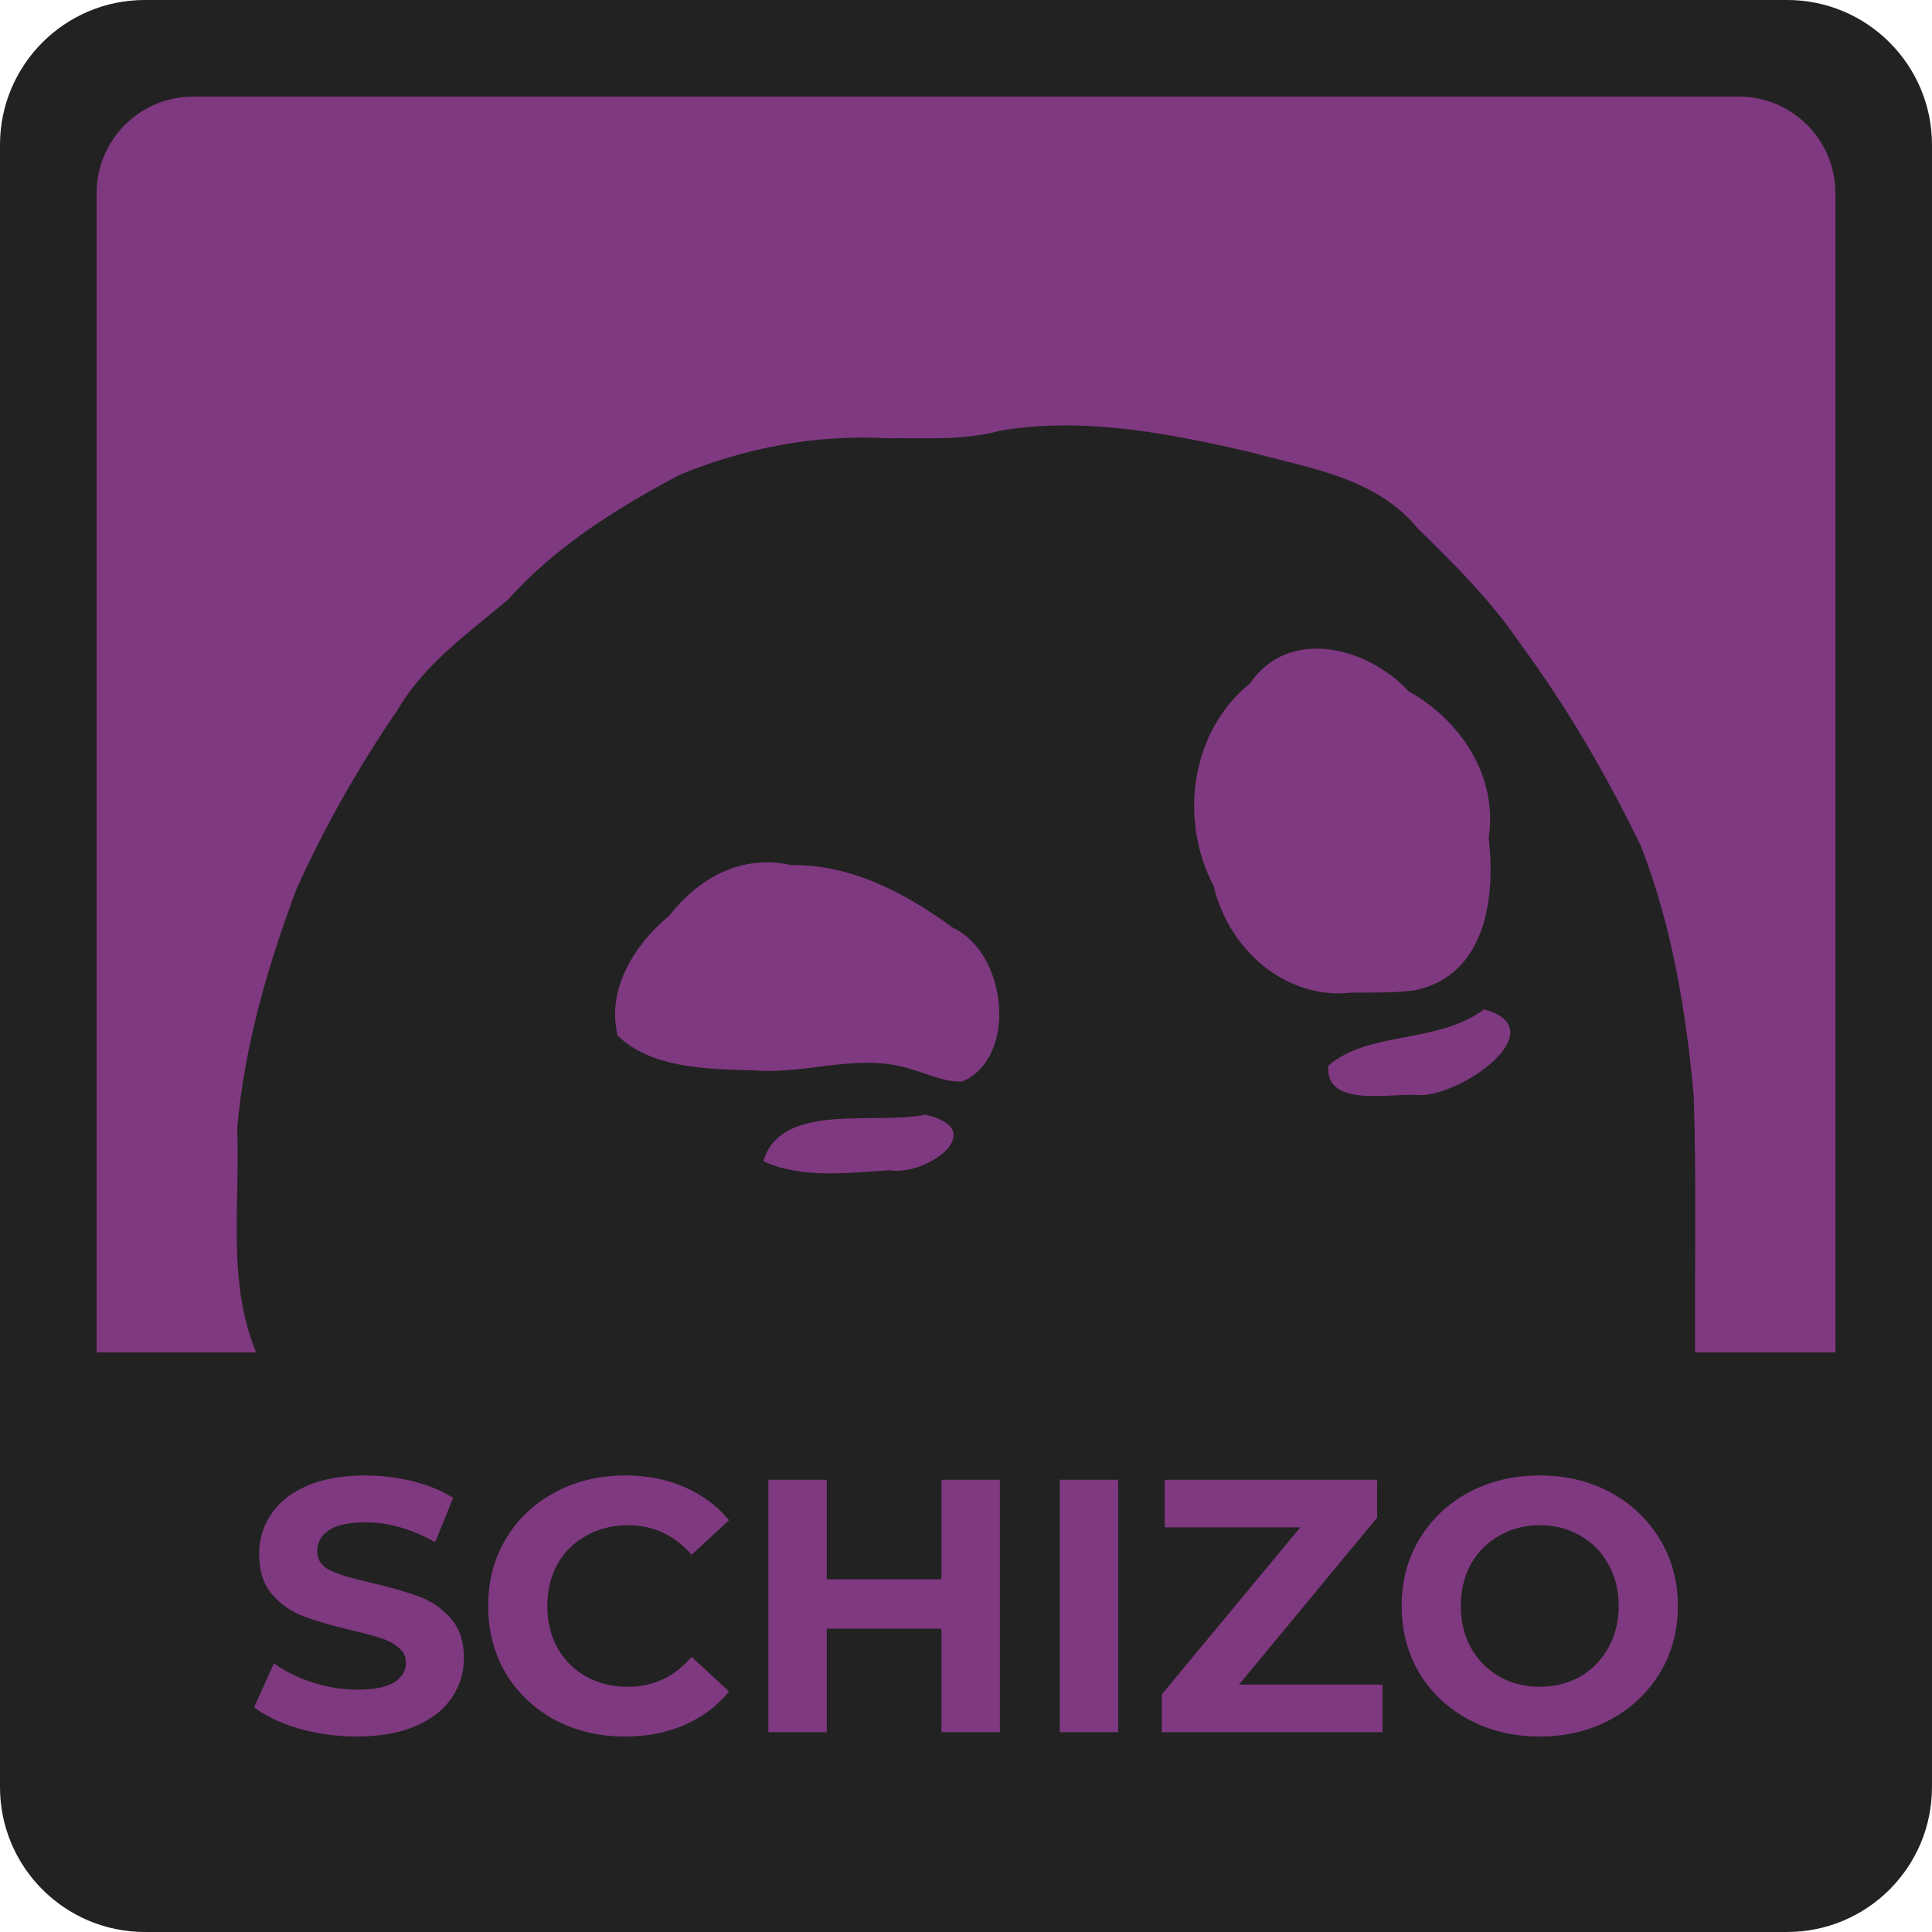
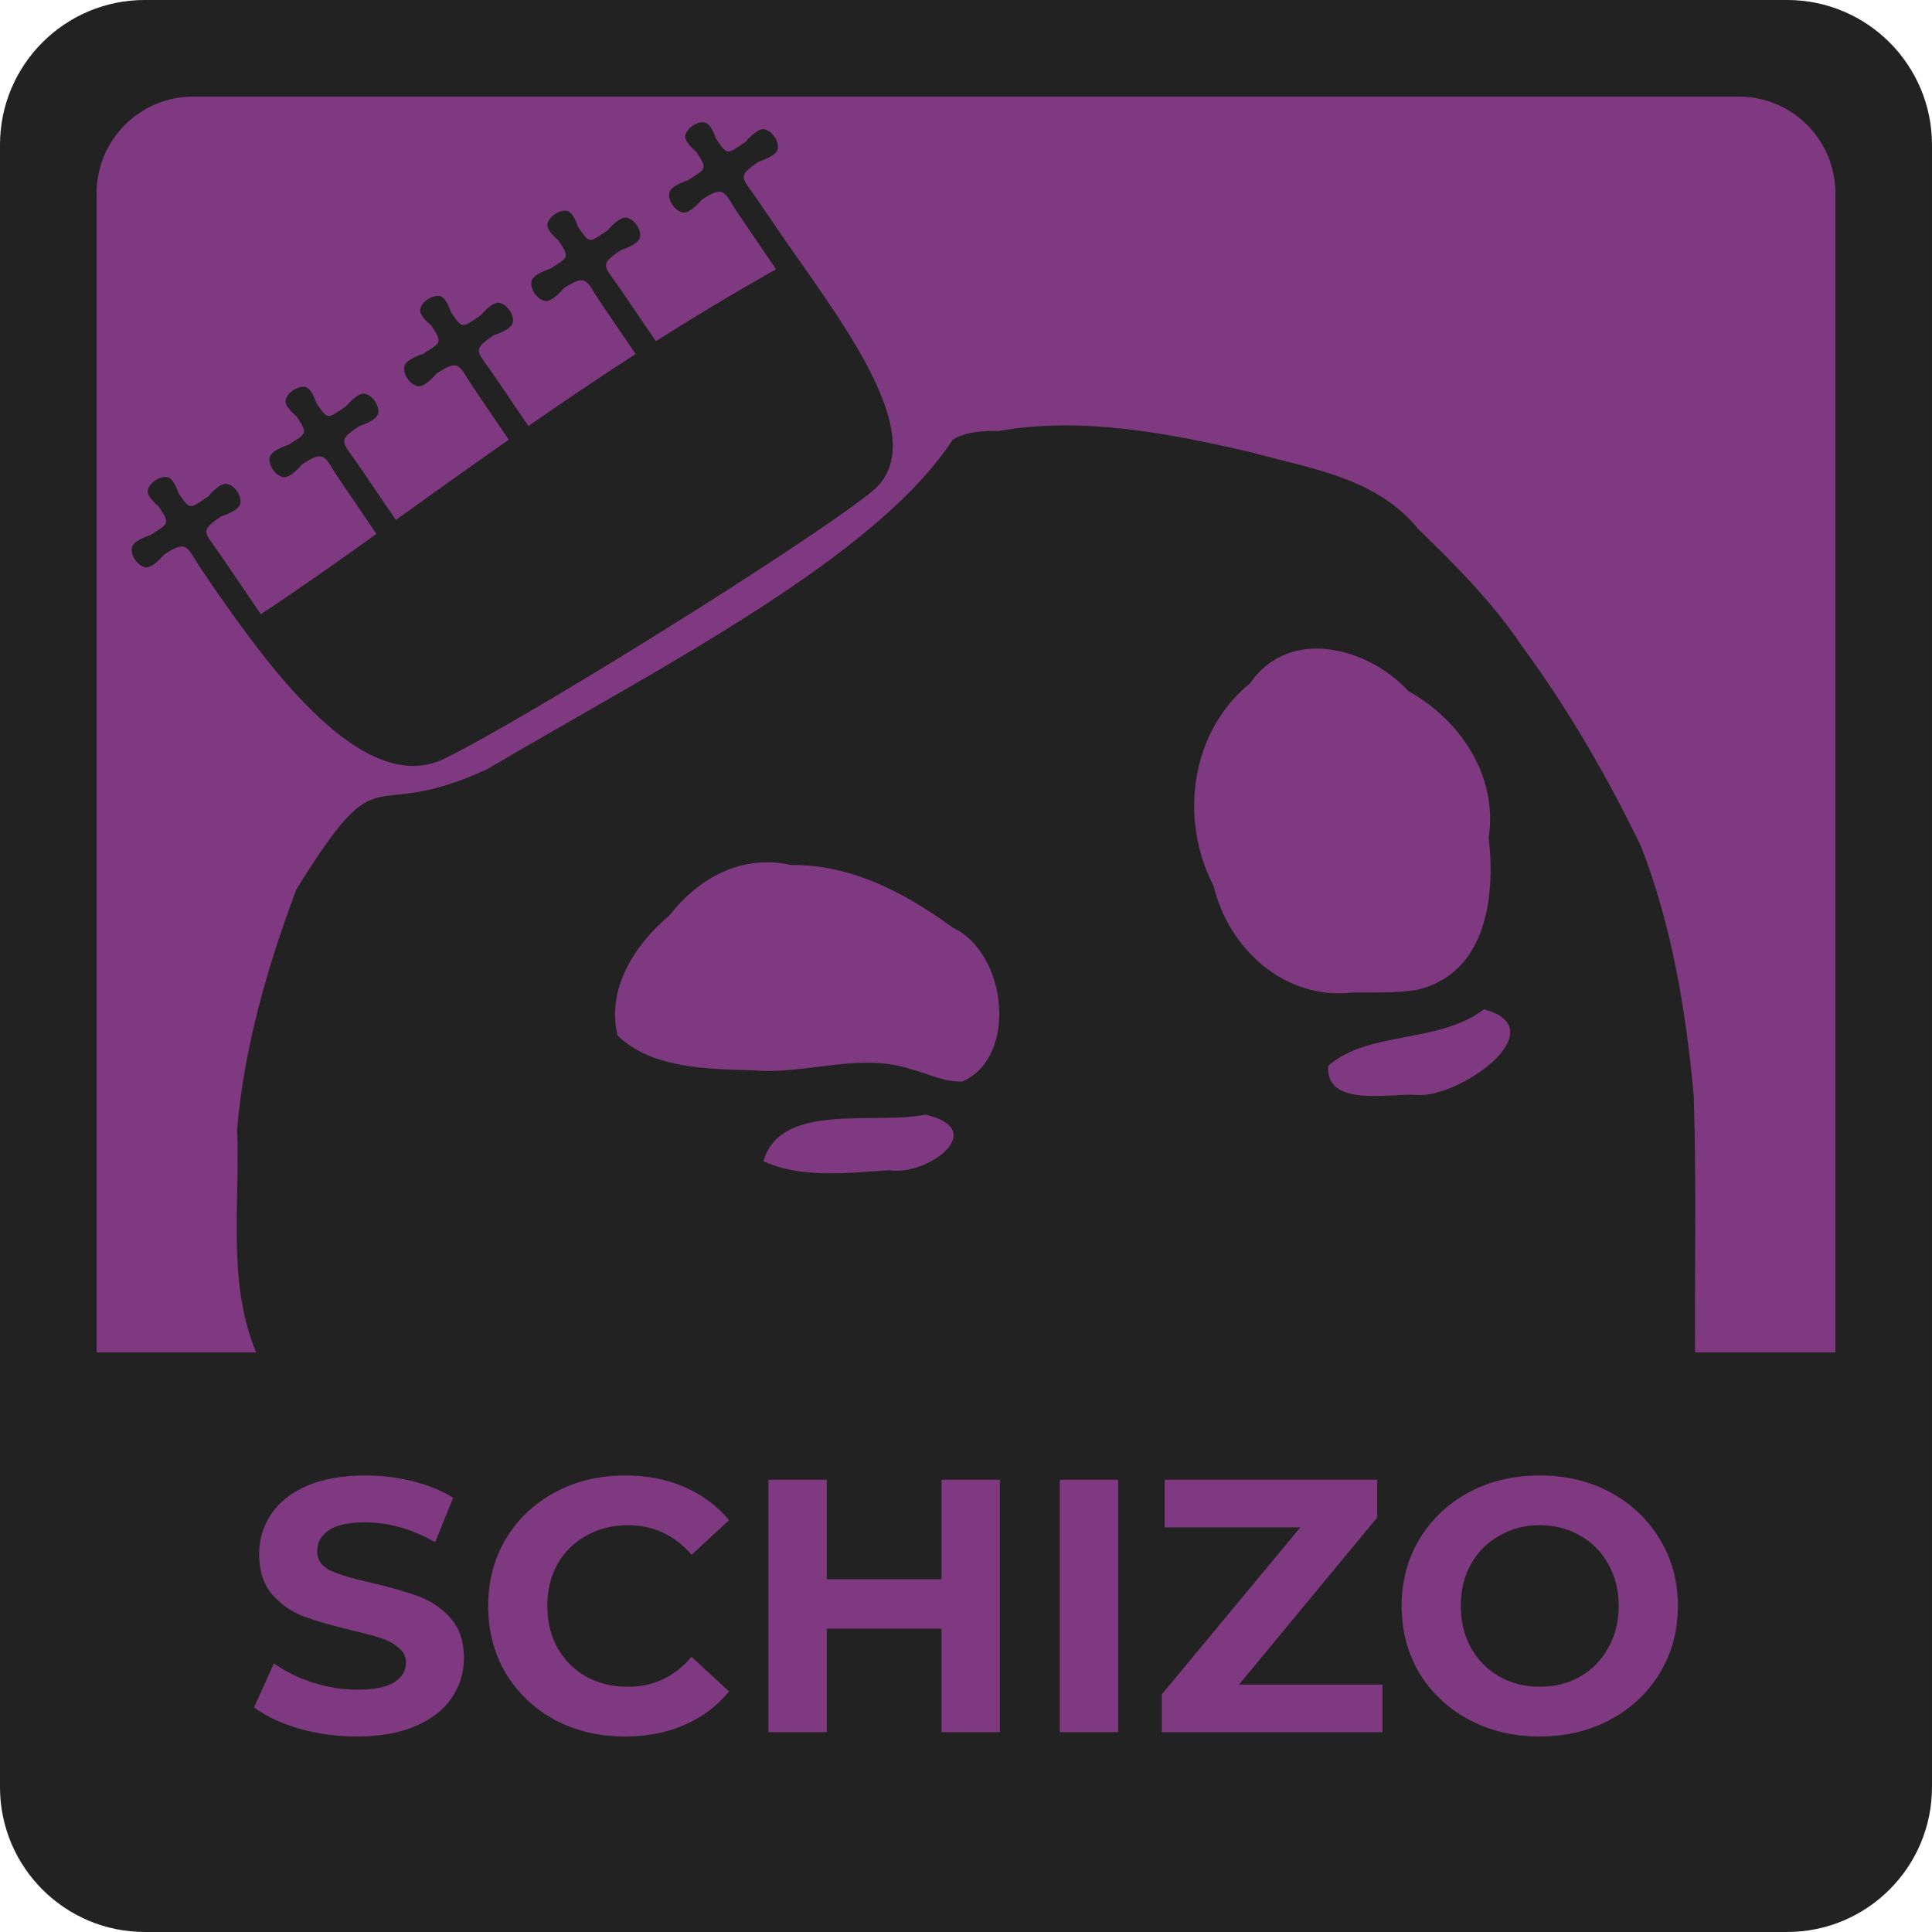
<svg xmlns="http://www.w3.org/2000/svg" width="200" height="200" viewBox="0 0 52.917 52.917" version="1.1" id="svg8">
  <defs id="defs2">
    <rect x="-119.348" y="141.446" width="58.605" height="21.034" id="rect942" />
  </defs>
  <g id="layer1" transform="translate(98.04881,-95.14345)">
    <rect ry="3.969" rx="3.969" style="fill:#222222;fill-opacity:1;fill-rule:nonzero;stroke:none;stroke-width:0.5;stroke-linecap:butt;stroke-linejoin:round;stroke-miterlimit:4;stroke-dasharray:none;stroke-dashoffset:0;stroke-opacity:0.909;paint-order:normal" id="rect5134" width="52.917" height="52.917" x="-98.049" y="95.143" />
    <rect ry="2.646" rx="2.646" y="97.789" x="-95.403" height="47.625" width="47.625" id="rect5136" style="fill:#7f3980;fill-opacity:1;fill-rule:nonzero;stroke:none;stroke-width:0.5;stroke-linecap:butt;stroke-linejoin:round;stroke-miterlimit:4;stroke-dasharray:none;stroke-dashoffset:0;stroke-opacity:0.909;paint-order:normal" />
    <path style="fill:#222222;fill-opacity:1;fill-rule:nonzero;stroke:none;stroke-width:0.5;stroke-linecap:butt;stroke-linejoin:round;stroke-miterlimit:4;stroke-dasharray:none;stroke-dashoffset:0;stroke-opacity:0.909;paint-order:normal" d="m -96.594,132.185 v 8.334 c 0,3.078 2.478,5.556 5.556,5.556 h 38.894 c 3.078,0 5.556,-2.478 5.556,-5.556 v -8.334 z" id="rect5205" />
-     <path id="path954-3" style="fill:#222222;fill-opacity:1;stroke-width:1" d="m -70.697,106.948 c 2.292,-0.401 4.626,0.058 6.86,0.57 1.633,0.451 3.479,0.697 4.62,2.101 1.026,0.995 2.032,2.005 2.834,3.192 1.268,1.721 2.348,3.586 3.281,5.512 0.849,2.185 1.235,4.525 1.445,6.848 0.078,2.471 0.018,4.946 0.037,7.419 -13.075,0 -26.151,0 -39.226,0 -1.044,-2.034 -0.617,-4.346 -0.707,-6.538 0.195,-2.243 0.832,-4.443 1.622,-6.549 0.773,-1.716 1.704,-3.361 2.766,-4.906 0.742,-1.274 1.936,-2.103 3.033,-3.033 1.306,-1.457 2.984,-2.508 4.701,-3.416 1.794,-0.739 3.716,-1.108 5.656,-1.001 1.029,-0.015 2.069,0.072 3.077,-0.196 m -2.993,20.247 c 1.038,0.166 2.776,-1.117 0.988,-1.524 -1.387,0.289 -3.961,-0.361 -4.437,1.274 1.027,0.482 2.338,0.32 3.449,0.249 m 2.001,-2.43 c 1.538,-0.677 1.218,-3.525 -0.257,-4.211 -1.299,-0.952 -2.78,-1.738 -4.434,-1.719 -1.359,-0.3 -2.525,0.35 -3.334,1.383 -0.947,0.792 -1.729,2.003 -1.418,3.286 0.922,0.907 2.473,0.919 3.728,0.955 1.472,0.123 2.912,-0.513 4.358,-0.016 0.454,0.12 0.87,0.342 1.356,0.322 m 12.433,0.368 c 1.173,0.105 3.855,-1.807 1.856,-2.346 -1.263,0.953 -3.154,0.579 -4.267,1.546 -0.083,1.164 1.72,0.743 2.411,0.8 m 0.021,-2.879 c 1.891,-0.442 2.153,-2.536 1.963,-4.168 0.256,-1.68 -0.773,-3.222 -2.194,-4.01 -1.107,-1.207 -3.272,-1.782 -4.343,-0.217 -1.632,1.319 -1.95,3.734 -0.996,5.552 0.404,1.713 1.952,3.13 3.788,2.917 0.594,-0.004 1.194,0.019 1.783,-0.073" />
+     <path id="path954-3" style="fill:#222222;fill-opacity:1;stroke-width:1" d="m -70.697,106.948 c 2.292,-0.401 4.626,0.058 6.86,0.57 1.633,0.451 3.479,0.697 4.62,2.101 1.026,0.995 2.032,2.005 2.834,3.192 1.268,1.721 2.348,3.586 3.281,5.512 0.849,2.185 1.235,4.525 1.445,6.848 0.078,2.471 0.018,4.946 0.037,7.419 h -39.226 c -1.044,-2.034 -0.617,-4.346 -0.707,-6.538 0.195,-2.243 0.832,-4.443 1.622,-6.549 2.415,-3.881 1.832,-1.735 5.214,-3.286 4.717,-2.778 10.635,-5.775 12.759,-9.024 0.411,-0.29 1.26,-0.245 1.26,-0.243 m -2.993,20.247 c 1.038,0.166 2.776,-1.117 0.988,-1.524 -1.387,0.289 -3.961,-0.361 -4.437,1.274 1.027,0.482 2.338,0.32 3.449,0.249 m 2.001,-2.43 c 1.538,-0.677 1.218,-3.525 -0.257,-4.211 -1.299,-0.952 -2.78,-1.738 -4.434,-1.719 -1.359,-0.3 -2.525,0.35 -3.334,1.383 -0.947,0.792 -1.729,2.003 -1.418,3.286 0.922,0.907 2.473,0.919 3.728,0.955 1.472,0.123 2.912,-0.513 4.358,-0.016 0.454,0.12 0.87,0.342 1.356,0.322 m 12.433,0.368 c 1.173,0.105 3.855,-1.807 1.856,-2.346 -1.263,0.953 -3.154,0.579 -4.267,1.546 -0.083,1.164 1.72,0.743 2.411,0.8 m 0.021,-2.879 c 1.891,-0.442 2.153,-2.536 1.963,-4.168 0.256,-1.68 -0.773,-3.222 -2.194,-4.01 -1.107,-1.207 -3.272,-1.782 -4.343,-0.217 -1.632,1.319 -1.95,3.734 -0.996,5.552 0.404,1.713 1.952,3.13 3.788,2.917 0.594,-0.004 1.194,0.019 1.783,-0.073" />
    <g aria-label="SCHIZO" id="text861" style="font-style:normal;font-weight:normal;font-size:9.878px;line-height:1.25;font-family:sans-serif;fill:#7f3980;fill-opacity:1;stroke:none;stroke-width:0.265">
      <path d="m -88.274,142.706 q -0.82,0 -1.59,-0.217 -0.761,-0.227 -1.225,-0.583 l 0.543,-1.205 q 0.445,0.326 1.057,0.524 0.612,0.198 1.225,0.198 0.682,0 1.008,-0.198 0.326,-0.207 0.326,-0.543 0,-0.247 -0.198,-0.405 -0.188,-0.168 -0.494,-0.267 -0.296,-0.099 -0.81,-0.217 -0.79,-0.188 -1.294,-0.375 -0.504,-0.188 -0.869,-0.603 -0.356,-0.415 -0.356,-1.106 0,-0.603 0.326,-1.087 0.326,-0.494 0.978,-0.78 0.662,-0.286 1.61,-0.286 0.662,0 1.294,0.158 0.632,0.158 1.106,0.454 l -0.494,1.215 q -0.958,-0.543 -1.916,-0.543 -0.672,0 -0.998,0.217 -0.316,0.217 -0.316,0.573 0,0.356 0.365,0.533 0.375,0.168 1.136,0.336 0.79,0.188 1.294,0.375 0.504,0.188 0.859,0.593 0.365,0.405 0.365,1.096 0,0.593 -0.336,1.087 -0.326,0.484 -0.988,0.77 -0.662,0.286 -1.61,0.286 z" style="font-style:normal;font-variant:normal;font-weight:bold;font-stretch:normal;font-size:9.878px;font-family:Montserrat;-inkscape-font-specification:'Montserrat Bold';fill:#7f3980;fill-opacity:1;stroke-width:0.265" id="path863" />
      <path d="m -80.935,142.706 q -1.057,0 -1.916,-0.454 -0.849,-0.464 -1.343,-1.274 -0.484,-0.82 -0.484,-1.847 0,-1.027 0.484,-1.837 0.494,-0.82 1.343,-1.274 0.859,-0.464 1.926,-0.464 0.899,0 1.62,0.316 0.731,0.316 1.225,0.909 l -1.027,0.948 q -0.701,-0.81 -1.738,-0.81 -0.642,0 -1.146,0.286 -0.504,0.277 -0.79,0.78 -0.277,0.504 -0.277,1.146 0,0.642 0.277,1.146 0.286,0.504 0.79,0.79 0.504,0.277 1.146,0.277 1.037,0 1.738,-0.82 l 1.027,0.948 q -0.494,0.603 -1.225,0.919 -0.731,0.316 -1.63,0.316 z" style="font-style:normal;font-variant:normal;font-weight:bold;font-stretch:normal;font-size:9.878px;font-family:Montserrat;-inkscape-font-specification:'Montserrat Bold';fill:#7f3980;fill-opacity:1;stroke-width:0.265" id="path865" />
      <path d="m -70.662,135.673 v 6.914 h -1.6 v -2.835 h -3.141 v 2.835 h -1.6 v -6.914 h 1.6 v 2.726 h 3.141 v -2.726 z" style="font-style:normal;font-variant:normal;font-weight:bold;font-stretch:normal;font-size:9.878px;font-family:Montserrat;-inkscape-font-specification:'Montserrat Bold';fill:#7f3980;fill-opacity:1;stroke-width:0.265" id="path867" />
      <path d="m -69.022,135.673 h 1.6 v 6.914 h -1.6 z" style="font-style:normal;font-variant:normal;font-weight:bold;font-stretch:normal;font-size:9.878px;font-family:Montserrat;-inkscape-font-specification:'Montserrat Bold';fill:#7f3980;fill-opacity:1;stroke-width:0.265" id="path869" />
      <path d="m -60.182,141.284 v 1.304 h -6.045 v -1.037 l 3.793,-4.573 h -3.714 v -1.304 h 5.818 v 1.037 l -3.783,4.573 z" style="font-style:normal;font-variant:normal;font-weight:bold;font-stretch:normal;font-size:9.878px;font-family:Montserrat;-inkscape-font-specification:'Montserrat Bold';fill:#7f3980;fill-opacity:1;stroke-width:0.265" id="path871" />
      <path d="m -55.875,142.706 q -1.077,0 -1.946,-0.464 -0.859,-0.464 -1.353,-1.274 -0.484,-0.82 -0.484,-1.837 0,-1.017 0.484,-1.827 0.494,-0.82 1.353,-1.284 0.869,-0.464 1.946,-0.464 1.077,0 1.936,0.464 0.859,0.464 1.353,1.284 0.494,0.81 0.494,1.827 0,1.017 -0.494,1.837 -0.494,0.81 -1.353,1.274 -0.859,0.464 -1.936,0.464 z m 0,-1.363 q 0.612,0 1.106,-0.277 0.494,-0.286 0.77,-0.79 0.286,-0.504 0.286,-1.146 0,-0.642 -0.286,-1.146 -0.277,-0.504 -0.77,-0.78 -0.494,-0.286 -1.106,-0.286 -0.612,0 -1.106,0.286 -0.494,0.277 -0.78,0.78 -0.277,0.504 -0.277,1.146 0,0.642 0.277,1.146 0.286,0.504 0.78,0.79 0.494,0.277 1.106,0.277 z" style="font-style:normal;font-variant:normal;font-weight:bold;font-stretch:normal;font-size:9.878px;font-family:Montserrat;-inkscape-font-specification:'Montserrat Bold';fill:#7f3980;fill-opacity:1;stroke-width:0.265" id="path873" />
    </g>
+     <path id="path1059" style="fill:#222222;fill-opacity:1;stroke-width:1" d="m -78.82,98.491 c -0.199,0.012 -0.423,0.182 -0.46,0.369 -0.034,0.172 0.297,0.437 0.297,0.437 0.344,0.506 0.249,0.469 -0.218,0.782 0,0 -0.476,0.143 -0.515,0.345 -0.042,0.213 0.153,0.498 0.367,0.539 0.203,0.039 0.515,-0.344 0.515,-0.344 0.652,-0.436 0.616,-0.197 1.005,0.376 l 0.49,0.72 0.546,0.804 c -1.151,0.648 -2.247,1.308 -3.292,1.97 l -0.486,-0.714 -0.49,-0.72 c -0.434,-0.639 -0.605,-0.644 0.025,-1.065 0,0 0.476,-0.143 0.515,-0.345 0.042,-0.213 -0.153,-0.498 -0.367,-0.539 -0.203,-0.039 -0.515,0.344 -0.515,0.344 -0.508,0.34 -0.485,0.389 -0.813,-0.092 0,0 -0.123,-0.403 -0.297,-0.437 -0.214,-0.041 -0.502,0.151 -0.544,0.364 v 5e-4 c -0.034,0.172 0.298,0.437 0.298,0.437 0.344,0.506 0.249,0.469 -0.218,0.782 0,0 -0.476,0.143 -0.515,0.344 -0.042,0.213 0.153,0.498 0.366,0.539 0.203,0.039 0.515,-0.344 0.515,-0.344 0.652,-0.436 0.616,-0.197 1.005,0.376 l 0.49,0.72 0.477,0.701 c -1.03,0.663 -1.998,1.321 -2.937,1.972 l -0.478,-0.704 -0.49,-0.721 c -0.434,-0.639 -0.605,-0.644 0.025,-1.065 0,0 0.476,-0.143 0.515,-0.345 0.042,-0.213 -0.153,-0.498 -0.367,-0.539 -0.203,-0.039 -0.515,0.344 -0.515,0.344 -0.508,0.34 -0.485,0.39 -0.813,-0.092 0,0 -0.123,-0.403 -0.297,-0.437 -0.214,-0.041 -0.502,0.151 -0.544,0.364 -0.034,0.172 0.298,0.437 0.298,0.437 0.344,0.506 0.249,0.469 -0.218,0.782 0,0 -0.476,0.143 -0.515,0.344 -0.042,0.213 0.153,0.498 0.366,0.54 0.203,0.039 0.515,-0.345 0.515,-0.345 0.652,-0.436 0.616,-0.197 1.005,0.376 l 0.49,0.721 0.485,0.714 c -1.096,0.768 -2.104,1.489 -3.093,2.199 l -0.535,-0.787 -0.49,-0.721 c -0.434,-0.639 -0.605,-0.644 0.025,-1.065 0,0 0.476,-0.143 0.515,-0.345 0.042,-0.213 -0.153,-0.498 -0.366,-0.539 -0.203,-0.039 -0.515,0.345 -0.515,0.345 -0.508,0.34 -0.485,0.389 -0.812,-0.092 0,0 -0.123,-0.403 -0.297,-0.437 -0.214,-0.041 -0.502,0.151 -0.544,0.364 -0.034,0.172 0.297,0.437 0.297,0.437 0.344,0.506 0.249,0.469 -0.218,0.782 0,0 -0.476,0.143 -0.515,0.345 -0.042,0.213 0.153,0.498 0.367,0.539 0.203,0.039 0.515,-0.345 0.515,-0.345 0.652,-0.436 0.616,-0.197 1.005,0.376 l 0.49,0.721 0.547,0.804 c -1.102,0.789 -2.17,1.543 -3.167,2.2 l -0.612,-0.9 -0.49,-0.72 c -0.434,-0.639 -0.605,-0.644 0.025,-1.065 0,0 0.476,-0.143 0.515,-0.345 0.042,-0.213 -0.153,-0.498 -0.366,-0.539 -0.203,-0.039 -0.515,0.344 -0.515,0.344 -0.508,0.34 -0.485,0.39 -0.812,-0.092 0,0 -0.124,-0.403 -0.298,-0.437 -0.214,-0.041 -0.501,0.151 -0.543,0.364 -0.034,0.172 0.297,0.437 0.297,0.437 0.344,0.506 0.249,0.469 -0.218,0.782 0,0 -0.476,0.143 -0.515,0.344 -0.042,0.213 0.153,0.498 0.367,0.54 0.203,0.039 0.515,-0.345 0.515,-0.345 0.652,-0.436 0.616,-0.197 1.005,0.376 l 0.49,0.721 c 1.328,1.878 3.942,5.582 6.177,4.493 2.235,-1.089 9.909,-5.866 11.706,-7.31 1.797,-1.443 -1.002,-4.879 -2.621,-7.261 l -0.49,-0.72 c -0.434,-0.639 -0.605,-0.644 0.025,-1.066 0,0 0.476,-0.143 0.515,-0.344 0.042,-0.213 -0.153,-0.498 -0.366,-0.54 -0.203,-0.039 -0.515,0.345 -0.515,0.345 -0.508,0.34 -0.485,0.389 -0.812,-0.092 0,0 -0.124,-0.403 -0.298,-0.437 -0.027,-0.005 -0.055,-0.007 -0.083,-0.005 z" />
  </g>
</svg>
